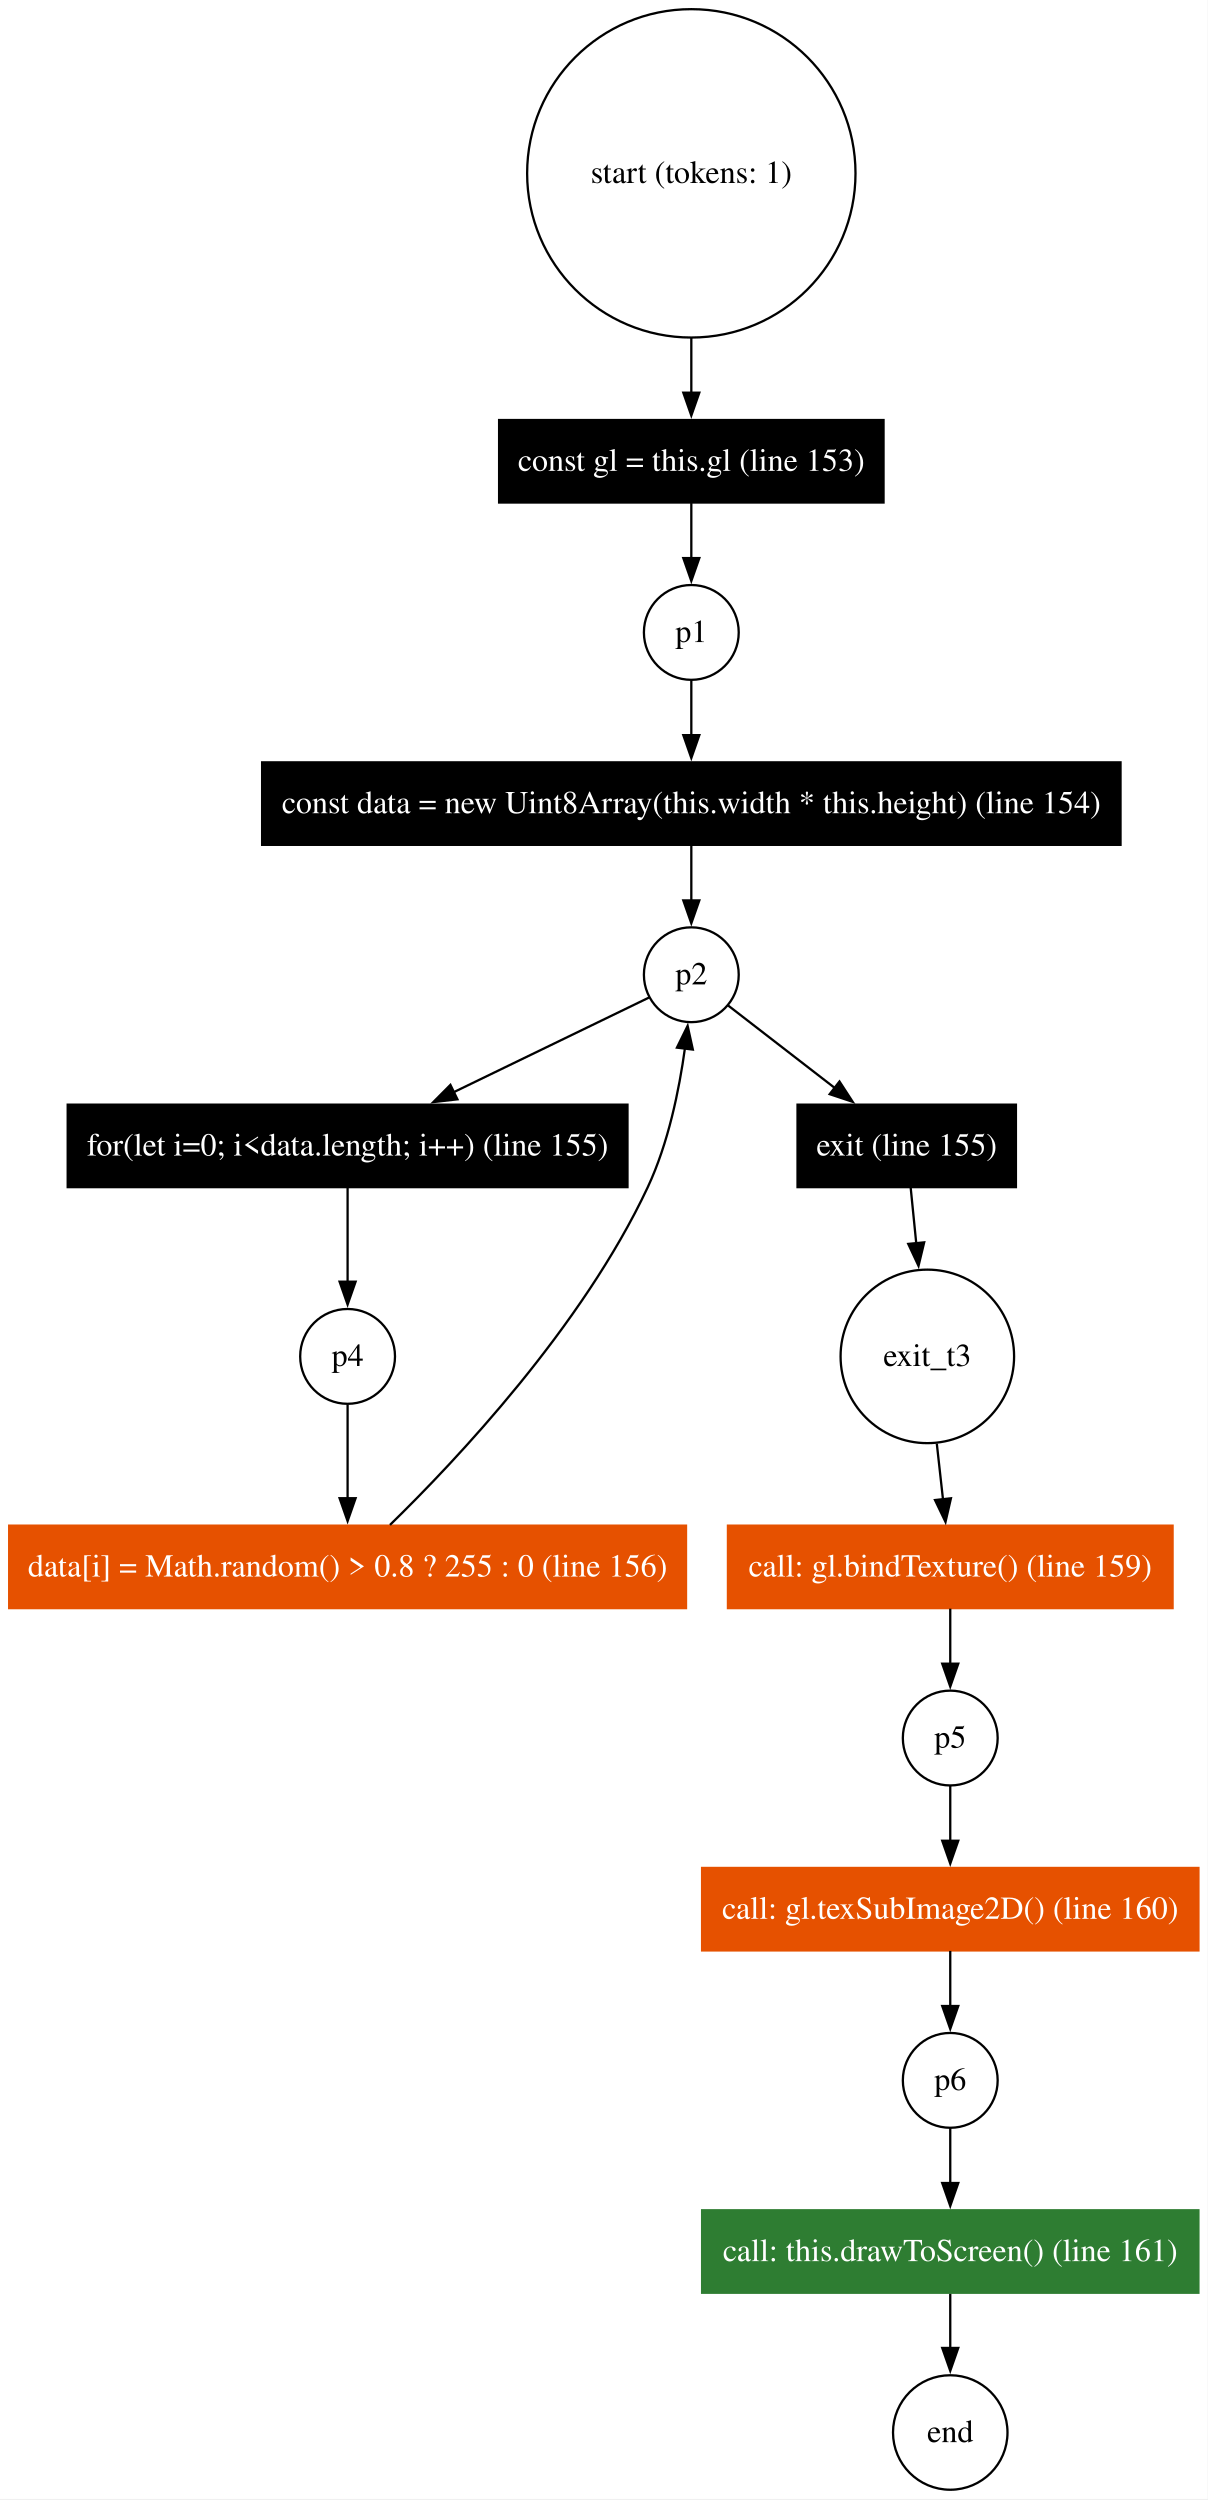
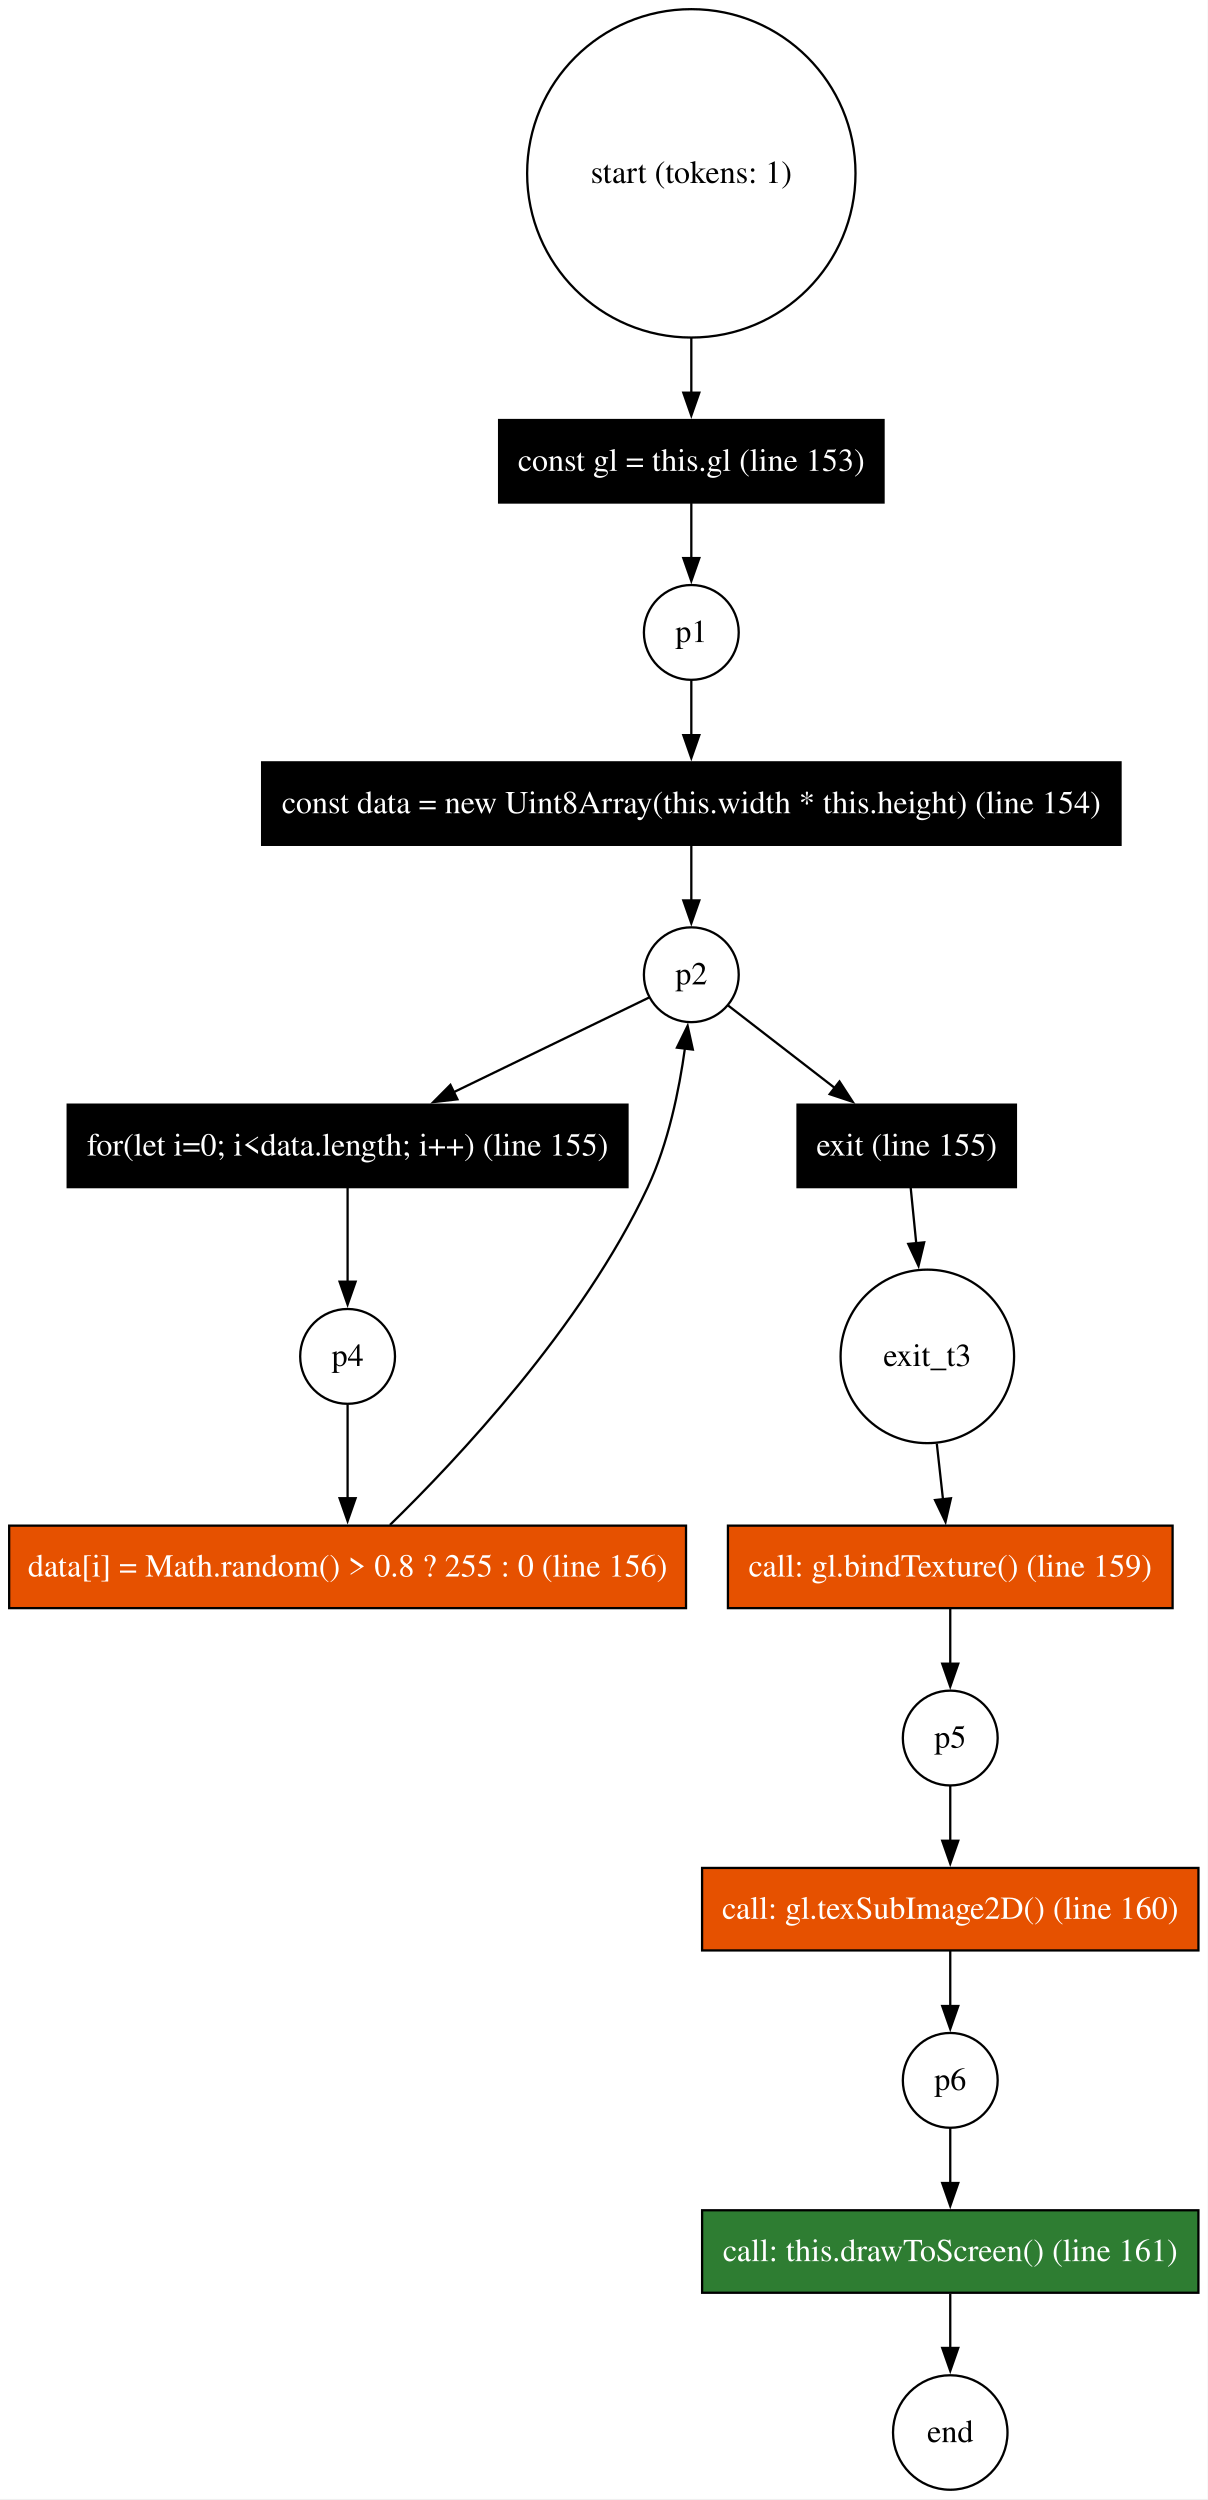
<svg xmlns="http://www.w3.org/2000/svg" xmlns:xlink="http://www.w3.org/1999/xlink" width="527pt" height="1091pt" viewBox="0.00 0.00 527.00 1091.00">
  <g id="graph0" class="graph" transform="scale(1 1) rotate(0) translate(4 1086.52)">
    <polygon fill="white" stroke="none" points="-4,4 -4,-1086.52 523,-1086.52 523,4 -4,4" />
    <g id="node1" class="node">
      <ellipse fill="none" stroke="black" cx="297.69" cy="-1010.87" rx="71.65" ry="71.65" />
      <text xml:space="preserve" text-anchor="middle" x="297.69" y="-1006.67" font-family="Times,serif" font-size="14.00">start (tokens: 1)</text>
    </g>
    <g id="node9" class="node">
      <polygon fill="black" stroke="black" points="381.58,-903.22 213.81,-903.22 213.81,-867.22 381.58,-867.22 381.58,-903.22" />
      <text xml:space="preserve" text-anchor="middle" x="297.69" y="-881.02" font-family="Times,serif" font-size="14.00" fill="white">const gl = this.gl (line 153)</text>
    </g>
    <g id="edge1" class="edge">
      <path fill="none" stroke="black" d="M297.69,-939.02C297.69,-930.58 297.69,-922.38 297.69,-915.05" />
      <polygon fill="black" stroke="black" points="301.19,-915.17 297.69,-905.17 294.19,-915.17 301.19,-915.17" />
    </g>
    <g id="node2" class="node">
      <ellipse fill="none" stroke="black" cx="410.69" cy="-24.98" rx="24.98" ry="24.98" />
      <text xml:space="preserve" text-anchor="middle" x="410.69" y="-20.78" font-family="Times,serif" font-size="14.00">end</text>
    </g>
    <g id="node3" class="node">
      <ellipse fill="none" stroke="black" cx="297.69" cy="-810.53" rx="20.69" ry="20.69" />
      <text xml:space="preserve" text-anchor="middle" x="297.69" y="-806.33" font-family="Times,serif" font-size="14.00">p1</text>
    </g>
    <g id="node10" class="node">
      <polygon fill="black" stroke="black" points="485,-753.83 110.39,-753.83 110.39,-717.83 485,-717.83 485,-753.83" />
      <text xml:space="preserve" text-anchor="middle" x="297.69" y="-731.63" font-family="Times,serif" font-size="14.00" fill="white">const data = new Uint8Array(this.width * this.height) (line 154)</text>
    </g>
    <g id="edge3" class="edge">
      <path fill="none" stroke="black" d="M297.69,-789.66C297.69,-782.21 297.69,-773.58 297.69,-765.48" />
      <polygon fill="black" stroke="black" points="301.19,-765.71 297.69,-755.71 294.19,-765.71 301.19,-765.71" />
    </g>
    <g id="node4" class="node">
      <ellipse fill="none" stroke="black" cx="297.69" cy="-661.14" rx="20.69" ry="20.69" />
      <text xml:space="preserve" text-anchor="middle" x="297.69" y="-656.94" font-family="Times,serif" font-size="14.00">p2</text>
    </g>
    <g id="node11" class="node">
      <polygon fill="black" stroke="black" points="269.84,-604.45 25.54,-604.45 25.54,-568.45 269.84,-568.45 269.84,-604.45" />
      <text xml:space="preserve" text-anchor="middle" x="147.69" y="-582.25" font-family="Times,serif" font-size="14.00" fill="white">for(let i=0; i&lt;data.length; i++) (line 155)</text>
    </g>
    <g id="edge5" class="edge">
      <path fill="none" stroke="black" d="M279.3,-651.23C258.19,-641 222.77,-623.83 193.99,-609.89" />
      <polygon fill="black" stroke="black" points="195.62,-606.78 185.09,-605.57 192.56,-613.08 195.62,-606.78" />
    </g>
    <g id="node12" class="node">
      <polygon fill="black" stroke="black" points="439.35,-604.45 344.04,-604.45 344.04,-568.45 439.35,-568.45 439.35,-604.45" />
      <text xml:space="preserve" text-anchor="middle" x="391.69" y="-582.25" font-family="Times,serif" font-size="14.00" fill="white">exit (line 155)</text>
    </g>
    <g id="edge6" class="edge">
      <path fill="none" stroke="black" d="M313.64,-647.81C326.42,-637.92 344.76,-623.74 360.45,-611.61" />
      <polygon fill="black" stroke="black" points="362.35,-614.56 368.12,-605.68 358.07,-609.03 362.35,-614.56" />
    </g>
    <g id="node5" class="node">
      <ellipse fill="none" stroke="black" cx="400.69" cy="-494.59" rx="37.86" ry="37.86" />
      <text xml:space="preserve" text-anchor="middle" x="400.69" y="-490.39" font-family="Times,serif" font-size="14.00">exit_t3</text>
    </g>
    <g id="node14" class="node">
      <g id="a_node14">
        <a xlink:title="Unresolved call">
-           <polygon fill="#e65100" stroke="#e65100" points="507.72,-420.73 313.67,-420.73 313.67,-384.73 507.72,-384.73 507.72,-420.73" />
+           <polygon fill="#e65100" stroke="black" points="507.72,-420.73 313.67,-420.73 313.67,-384.73 507.72,-384.73 507.72,-420.73" />
          <text xml:space="preserve" text-anchor="middle" x="410.69" y="-398.53" font-family="Times,serif" font-size="14.00" fill="white">call: gl.bindTexture() (line 159)</text>
        </a>
      </g>
    </g>
    <g id="edge11" class="edge">
      <path fill="none" stroke="black" d="M404.82,-456.52C405.72,-448.4 406.66,-439.93 407.52,-432.2" />
      <polygon fill="black" stroke="black" points="410.99,-432.68 408.62,-422.35 404.04,-431.9 410.99,-432.68" />
    </g>
    <g id="node6" class="node">
      <ellipse fill="none" stroke="black" cx="147.69" cy="-494.59" rx="20.69" ry="20.69" />
      <text xml:space="preserve" text-anchor="middle" x="147.69" y="-490.39" font-family="Times,serif" font-size="14.00">p4</text>
    </g>
    <g id="node13" class="node">
      <g id="a_node13">
        <a xlink:title="Unresolved call">
-           <polygon fill="#e65100" stroke="#e65100" points="295.38,-420.73 0,-420.73 0,-384.73 295.38,-384.73 295.38,-420.73" />
+           <polygon fill="#e65100" stroke="black" points="295.38,-420.73 0,-420.73 0,-384.73 295.38,-384.73 295.38,-420.73" />
          <text xml:space="preserve" text-anchor="middle" x="147.69" y="-398.53" font-family="Times,serif" font-size="14.00" fill="white">data[i] = Math.random() &gt; 0.8 ? 255 : 0 (line 156)</text>
        </a>
      </g>
    </g>
    <g id="edge8" class="edge">
      <path fill="none" stroke="black" d="M147.69,-473.65C147.69,-461.61 147.69,-446.07 147.69,-432.7" />
      <polygon fill="black" stroke="black" points="151.19,-432.71 147.69,-422.71 144.19,-432.71 151.19,-432.71" />
    </g>
    <g id="node7" class="node">
      <ellipse fill="none" stroke="black" cx="410.69" cy="-328.04" rx="20.69" ry="20.69" />
      <text xml:space="preserve" text-anchor="middle" x="410.69" y="-323.84" font-family="Times,serif" font-size="14.00">p5</text>
    </g>
    <g id="node15" class="node">
      <g id="a_node15">
        <a xlink:title="Unresolved call">
-           <polygon fill="#e65100" stroke="#e65100" points="519,-271.35 302.39,-271.35 302.39,-235.35 519,-235.35 519,-271.35" />
+           <polygon fill="#e65100" stroke="black" points="519,-271.35 302.39,-271.35 302.39,-235.35 519,-235.35 519,-271.35" />
          <text xml:space="preserve" text-anchor="middle" x="410.69" y="-249.15" font-family="Times,serif" font-size="14.00" fill="white">call: gl.texSubImage2D() (line 160)</text>
        </a>
      </g>
    </g>
    <g id="edge13" class="edge">
      <path fill="none" stroke="black" d="M410.69,-307.18C410.69,-299.72 410.69,-291.09 410.69,-282.99" />
      <polygon fill="black" stroke="black" points="414.19,-283.23 410.69,-273.23 407.19,-283.23 414.19,-283.23" />
    </g>
    <g id="node8" class="node">
      <ellipse fill="none" stroke="black" cx="410.69" cy="-178.65" rx="20.69" ry="20.69" />
      <text xml:space="preserve" text-anchor="middle" x="410.69" y="-174.45" font-family="Times,serif" font-size="14.00">p6</text>
    </g>
    <g id="node16" class="node">
      <g id="a_node16">
        <a xlink:title="Resolved to WebGLEngine.drawToScreen in /Users/pingchungtsai/My Drive (ric6121824@gmail.com)/Digital Media MSc/Semester 4/GameOfLife_Simulator/webgl-engine.js">
-           <polygon fill="#2e7d32" stroke="#2e7d32" points="518.99,-121.96 302.4,-121.96 302.4,-85.96 518.99,-85.96 518.99,-121.96" />
+           <polygon fill="#2e7d32" stroke="black" points="518.99,-121.96 302.4,-121.96 302.4,-85.96 518.99,-85.96 518.99,-121.96" />
          <text xml:space="preserve" text-anchor="middle" x="410.69" y="-99.76" font-family="Times,serif" font-size="14.00" fill="white">call: this.drawToScreen() (line 161)</text>
        </a>
      </g>
    </g>
    <g id="edge15" class="edge">
      <path fill="none" stroke="black" d="M410.69,-157.79C410.69,-150.33 410.69,-141.7 410.69,-133.61" />
      <polygon fill="black" stroke="black" points="414.19,-133.84 410.69,-123.84 407.19,-133.84 414.19,-133.84" />
    </g>
    <g id="edge2" class="edge">
      <path fill="none" stroke="black" d="M297.69,-866.99C297.69,-859.75 297.69,-851.08 297.69,-842.77" />
      <polygon fill="black" stroke="black" points="301.19,-842.98 297.69,-832.98 294.19,-842.98 301.19,-842.98" />
    </g>
    <g id="edge4" class="edge">
      <path fill="none" stroke="black" d="M297.69,-717.61C297.69,-710.36 297.69,-701.69 297.69,-693.39" />
      <polygon fill="black" stroke="black" points="301.19,-693.59 297.69,-683.59 294.19,-693.59 301.19,-693.59" />
    </g>
    <g id="edge7" class="edge">
      <path fill="none" stroke="black" d="M147.69,-568.12C147.69,-556.53 147.69,-540.92 147.69,-527.16" />
      <polygon fill="black" stroke="black" points="151.19,-527.2 147.69,-517.2 144.19,-527.2 151.19,-527.2" />
    </g>
    <g id="edge10" class="edge">
      <path fill="none" stroke="black" d="M393.43,-568.12C394.13,-561.1 394.98,-552.61 395.85,-543.95" />
      <polygon fill="black" stroke="black" points="399.32,-544.38 396.84,-534.08 392.36,-543.68 399.32,-544.38" />
    </g>
    <g id="edge9" class="edge">
      <path fill="none" stroke="black" d="M166.18,-421.04C194.98,-449.11 250.17,-507.57 278.69,-568.45 287.63,-587.53 292.39,-610.79 294.91,-629.11" />
      <polygon fill="black" stroke="black" points="291.41,-629.33 296.08,-638.84 298.36,-628.49 291.41,-629.33" />
    </g>
    <g id="edge12" class="edge">
      <path fill="none" stroke="black" d="M410.69,-384.51C410.69,-377.26 410.69,-368.59 410.69,-360.29" />
      <polygon fill="black" stroke="black" points="414.19,-360.49 410.69,-350.49 407.19,-360.49 414.19,-360.49" />
    </g>
    <g id="edge14" class="edge">
      <path fill="none" stroke="black" d="M410.69,-235.12C410.69,-227.87 410.69,-219.2 410.69,-210.9" />
      <polygon fill="black" stroke="black" points="414.19,-211.1 410.69,-201.1 407.19,-211.1 414.19,-211.1" />
    </g>
    <g id="edge16" class="edge">
      <path fill="none" stroke="black" d="M410.69,-85.49C410.69,-78.44 410.69,-70.02 410.69,-61.77" />
      <polygon fill="black" stroke="black" points="414.19,-61.89 410.69,-51.89 407.19,-61.89 414.19,-61.89" />
    </g>
  </g>
</svg>
